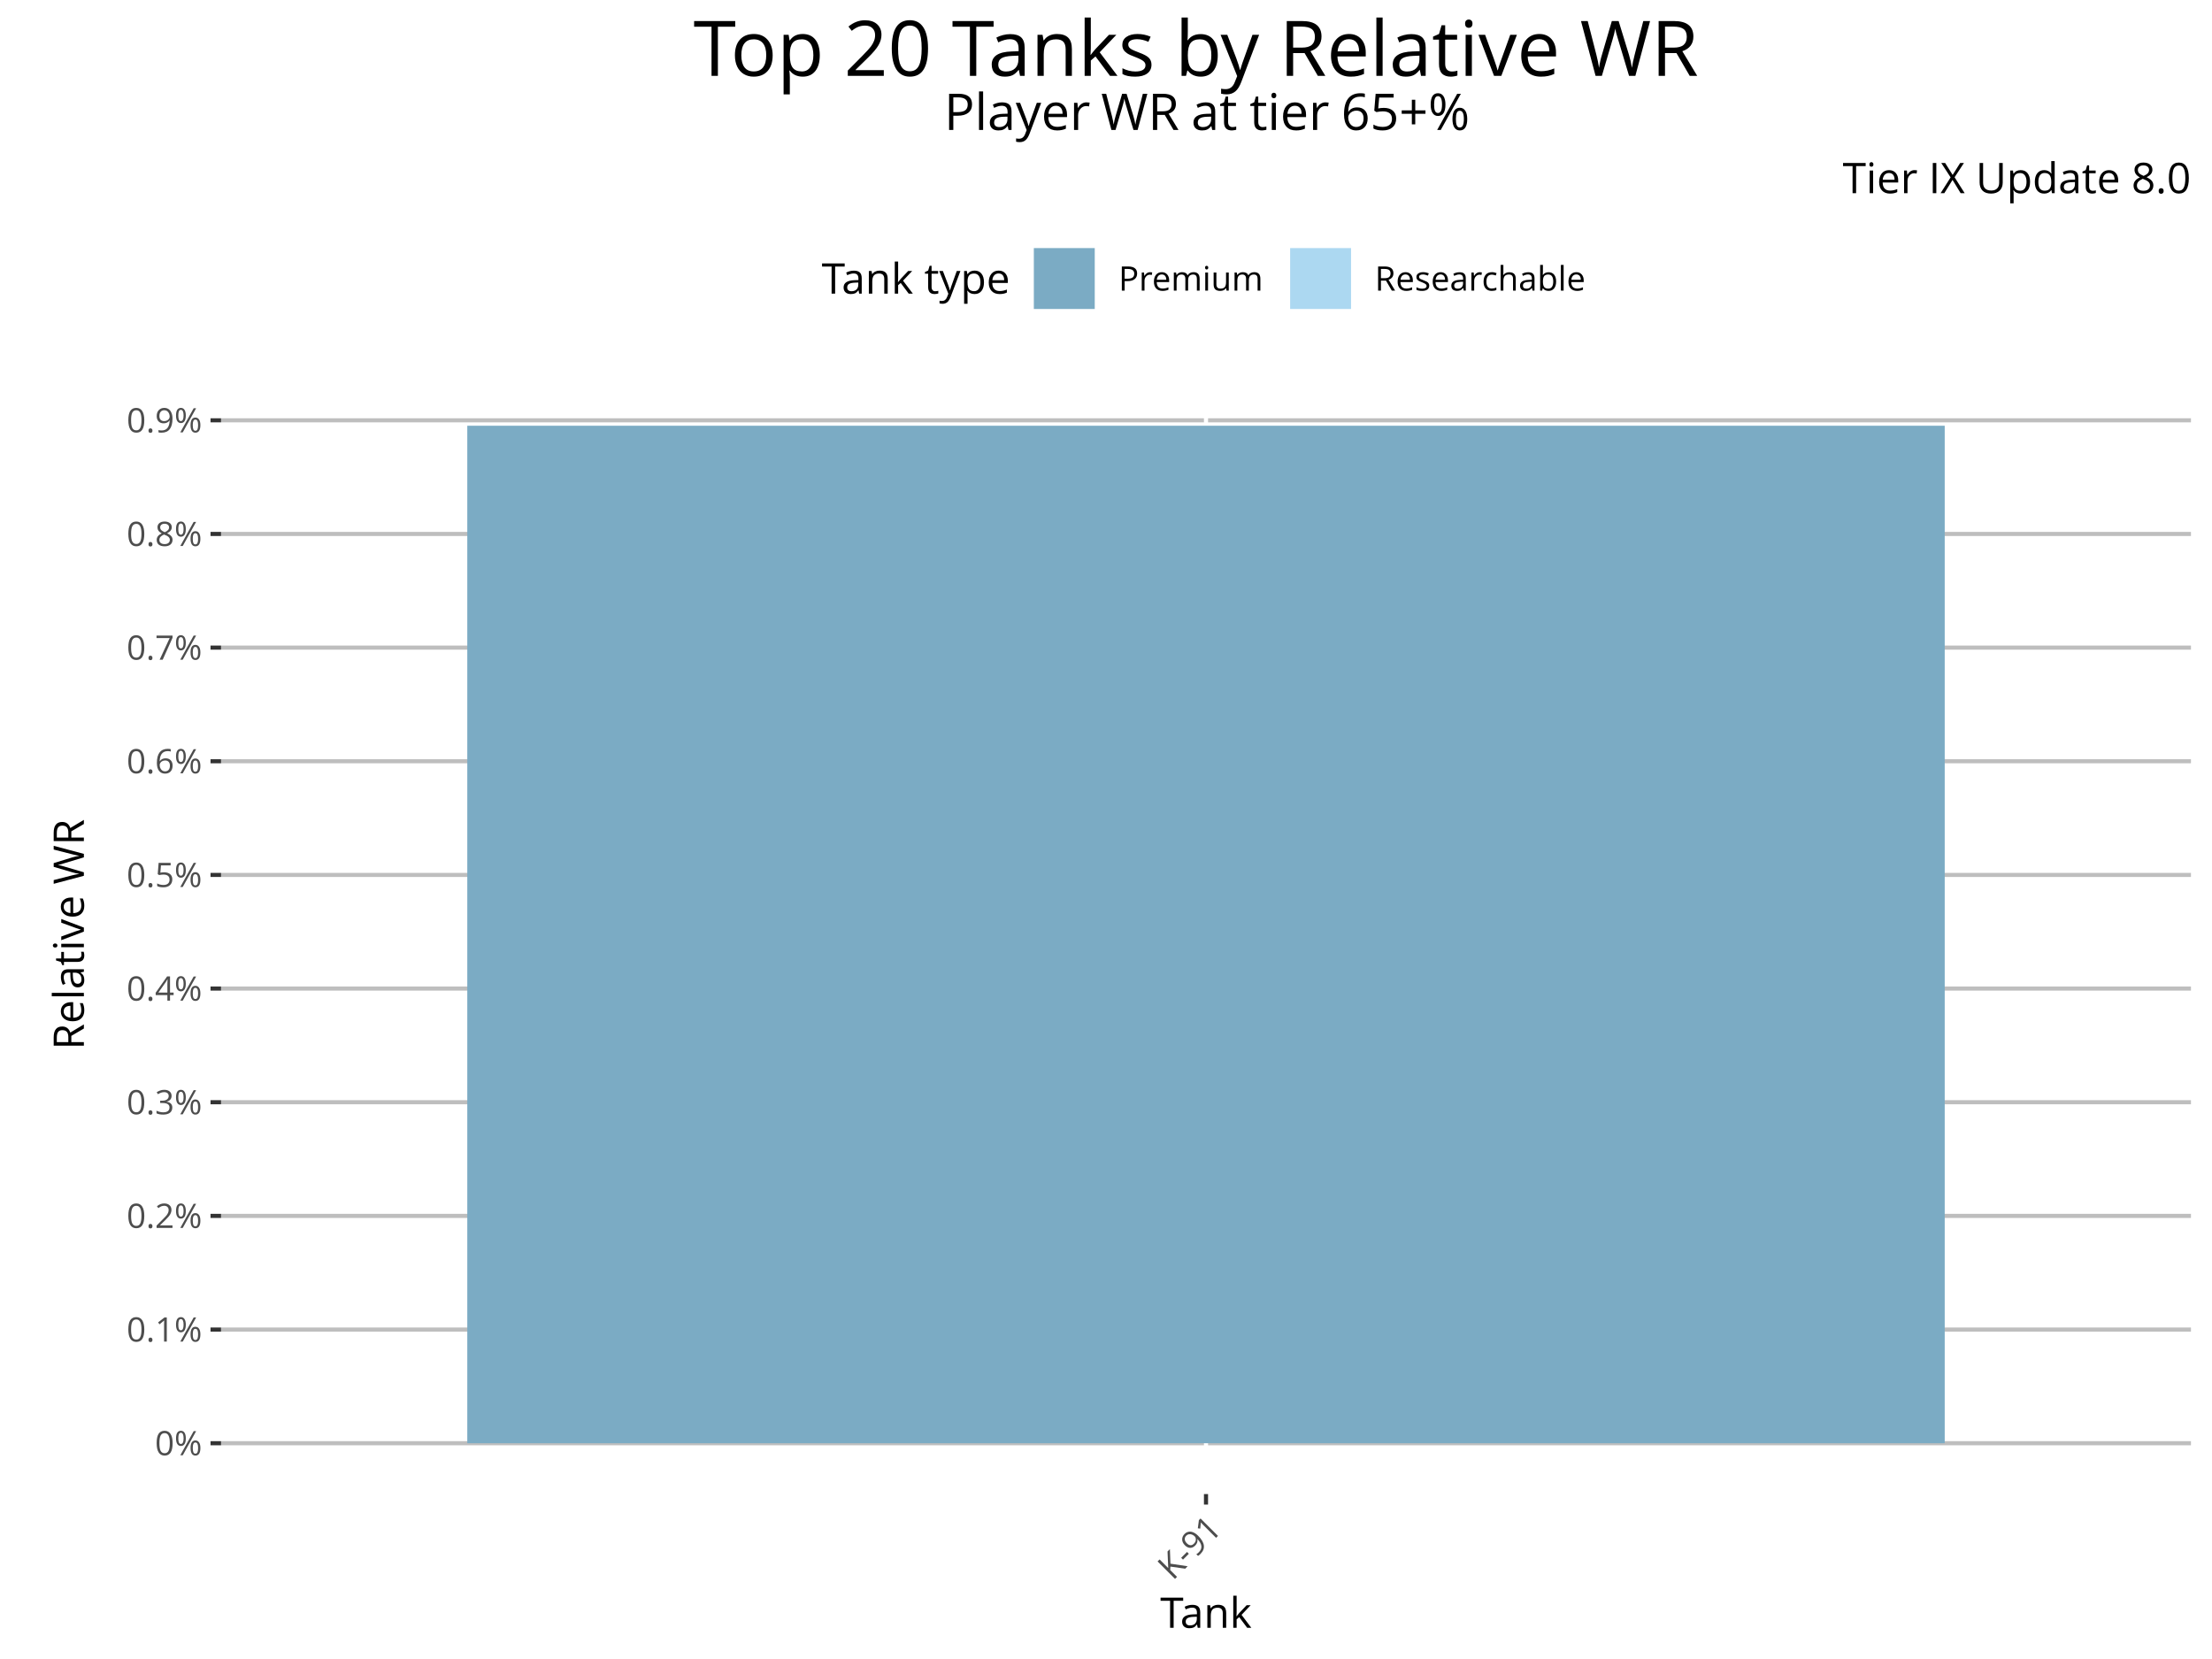
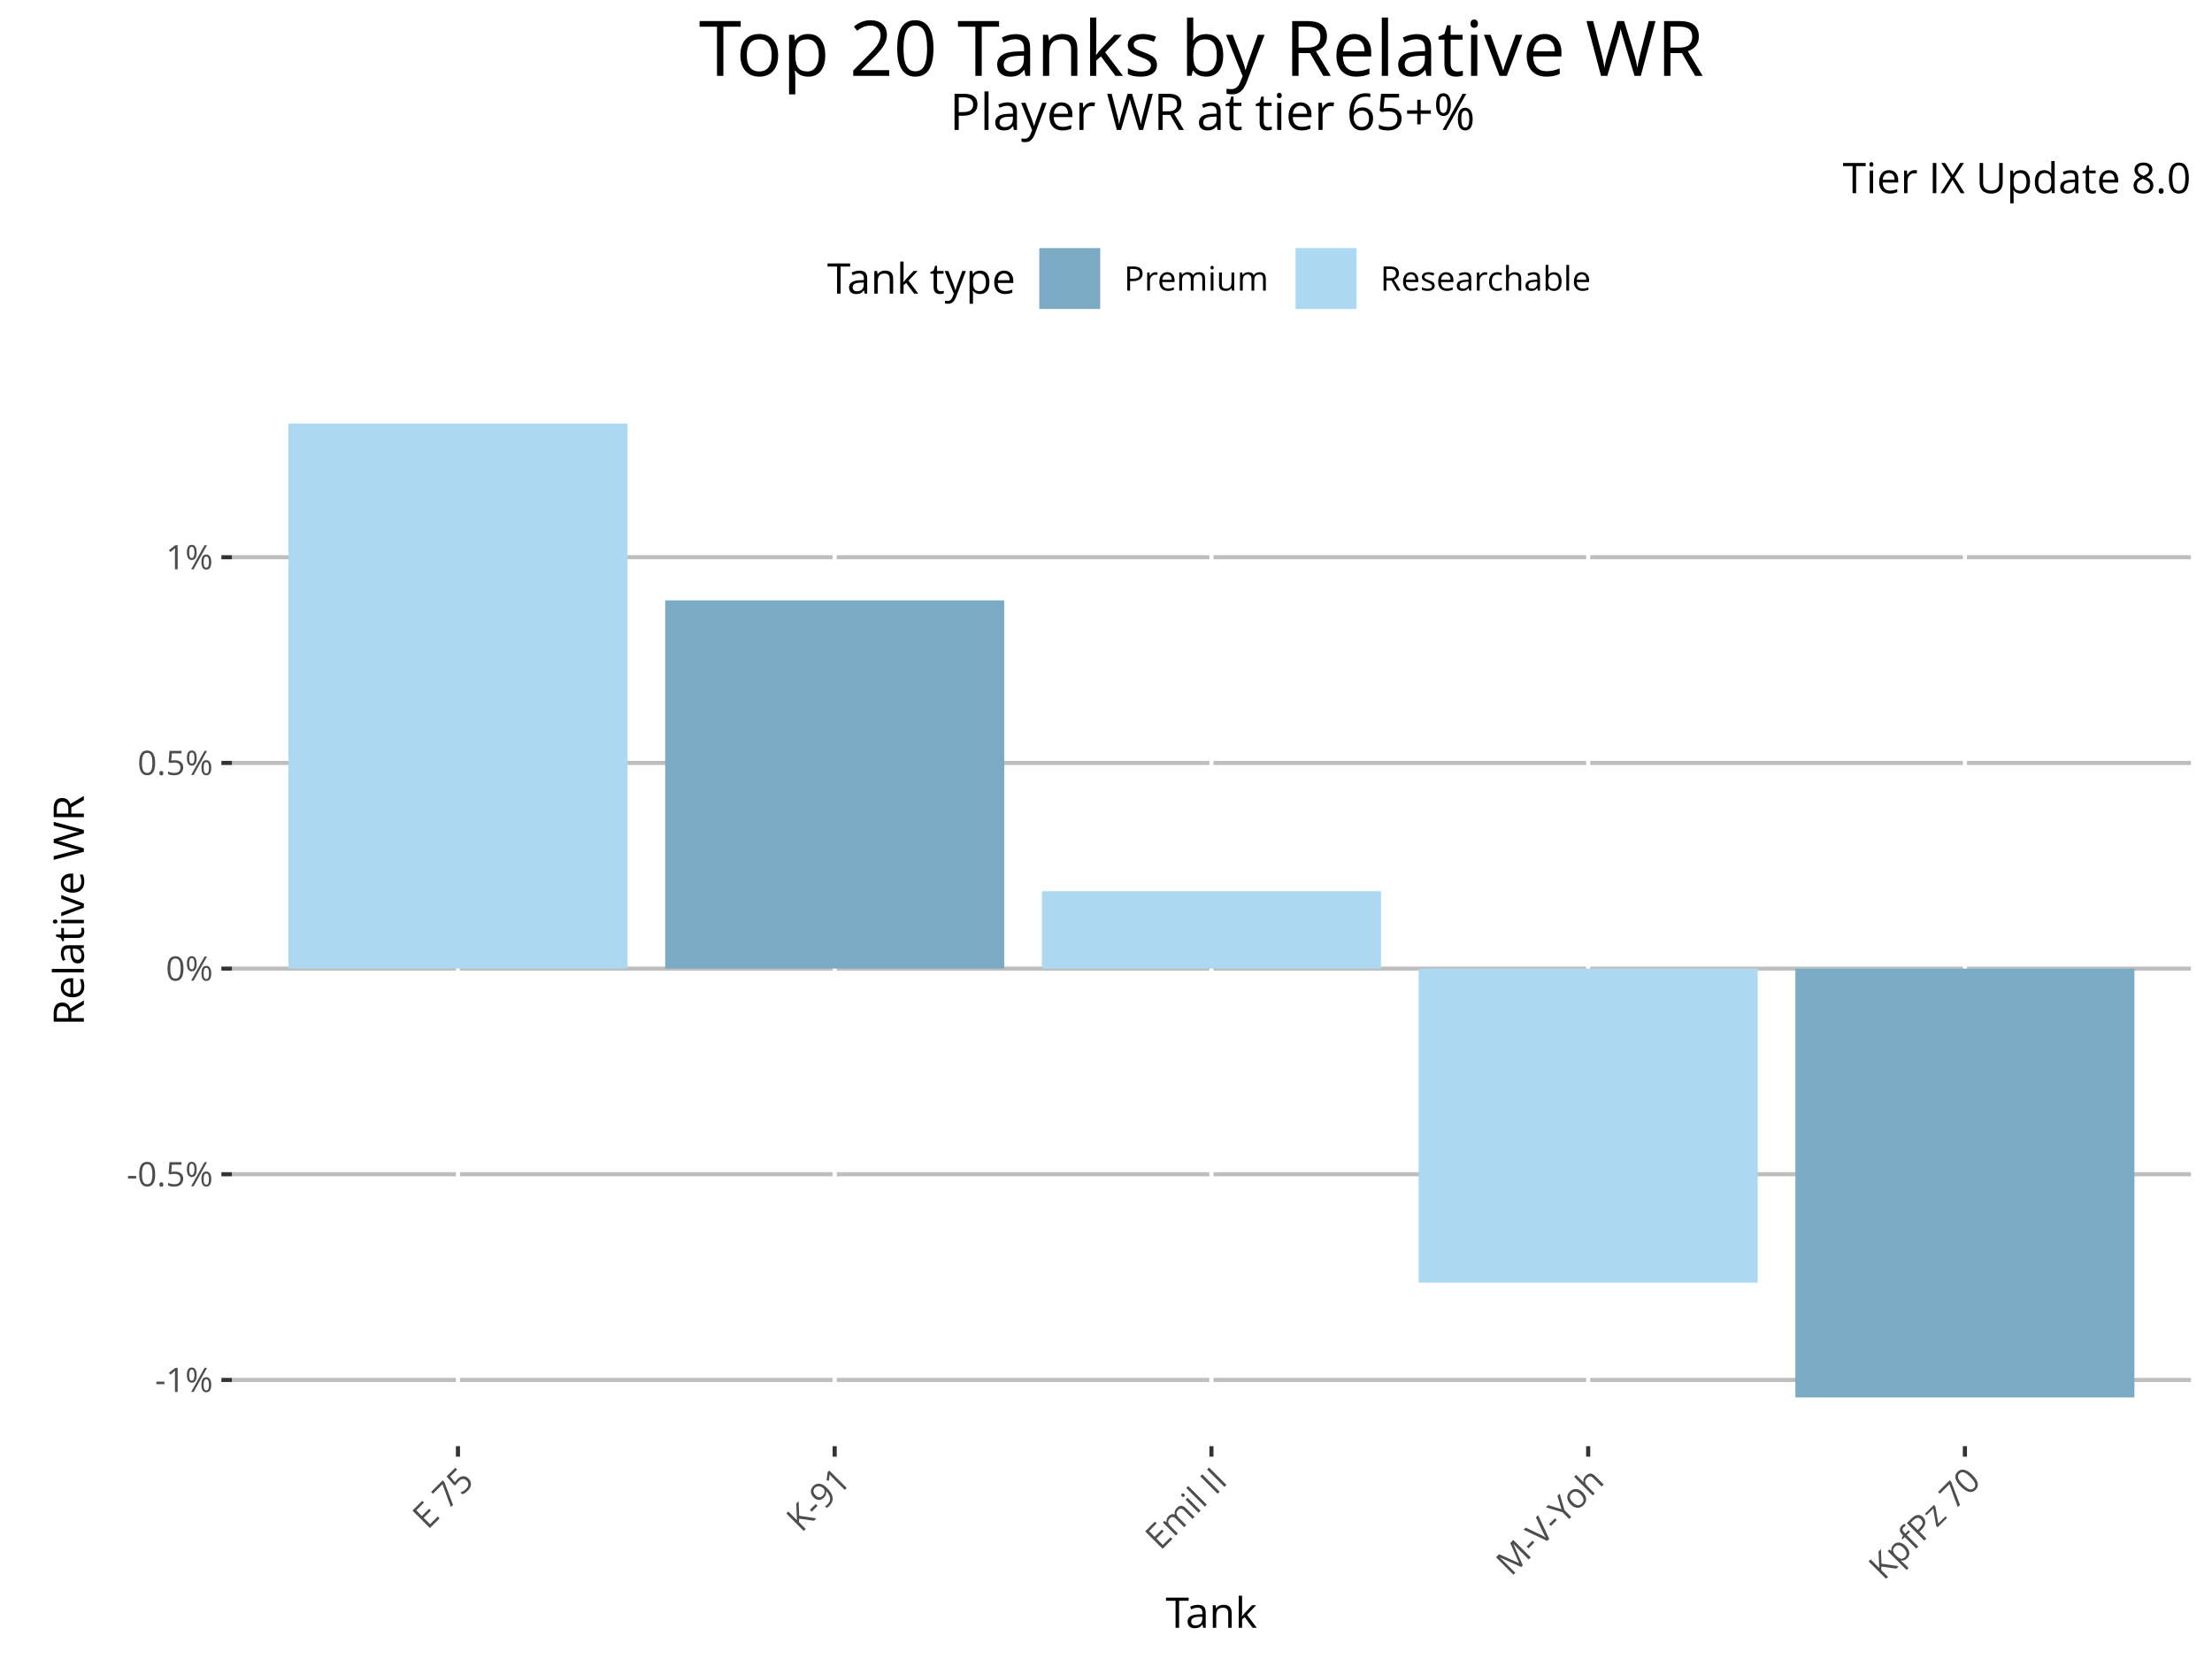
<svg xmlns="http://www.w3.org/2000/svg" class="svglite" width="576.00pt" height="432.00pt" viewBox="0 0 576.00 432.00">
  <defs>
    <style type="text/css">
    .svglite line, .svglite polyline, .svglite polygon, .svglite path, .svglite rect, .svglite circle {
      fill: none;
      stroke: #000000;
      stroke-linecap: round;
      stroke-linejoin: round;
      stroke-miterlimit: 10.00;
    }
  </style>
  </defs>
  <rect width="100%" height="100%" style="stroke: none; fill: #FFFFFF;" />
  <defs>
    <clipPath id="cpMC4wMHw1NzYuMDB8MC4wMHw0MzIuMDA=">
      <rect x="0.00" y="0.00" width="576.00" height="432.00" />
    </clipPath>
  </defs>
  <g clip-path="url(#cpMC4wMHw1NzYuMDB8MC4wMHw0MzIuMDA=)">
    <rect x="0.00" y="0" width="576.00" height="432.00" style="stroke-width: 1.07; stroke: #FFFFFF; fill: #FFFFFF;" />
  </g>
  <defs>
-     <clipPath id="cpNTcuNTZ8NTcwLjUyfDk3LjYxfDM4OS4wNQ==">
-       <rect x="57.56" y="97.61" width="512.96" height="291.44" />
+     <clipPath id="cpNjAuMzl8NTcwLjUyfDk3LjYxfDM3Ni41OA==">
+       <rect x="60.39" y="97.61" width="510.13" height="278.96" />
    </clipPath>
  </defs>
-   <g clip-path="url(#cpNTcuNTZ8NTcwLjUyfDk3LjYxfDM4OS4wNQ==)">
-     <rect x="57.56" y="97.61" width="512.96" height="291.44" style="stroke-width: 1.07; stroke: none;" />
-     <polyline points="57.56,361.01 570.52,361.01 " style="stroke-width: 0.53; stroke: #FFFFFF; stroke-linecap: butt;" />
-     <polyline points="57.56,331.41 570.52,331.41 " style="stroke-width: 0.53; stroke: #FFFFFF; stroke-linecap: butt;" />
-     <polyline points="57.56,301.82 570.52,301.82 " style="stroke-width: 0.53; stroke: #FFFFFF; stroke-linecap: butt;" />
-     <polyline points="57.56,272.22 570.52,272.22 " style="stroke-width: 0.53; stroke: #FFFFFF; stroke-linecap: butt;" />
-     <polyline points="57.56,242.63 570.52,242.63 " style="stroke-width: 0.53; stroke: #FFFFFF; stroke-linecap: butt;" />
-     <polyline points="57.56,213.03 570.52,213.03 " style="stroke-width: 0.53; stroke: #FFFFFF; stroke-linecap: butt;" />
-     <polyline points="57.56,183.44 570.52,183.44 " style="stroke-width: 0.53; stroke: #FFFFFF; stroke-linecap: butt;" />
-     <polyline points="57.56,153.84 570.52,153.84 " style="stroke-width: 0.53; stroke: #FFFFFF; stroke-linecap: butt;" />
-     <polyline points="57.56,124.25 570.52,124.25 " style="stroke-width: 0.53; stroke: #FFFFFF; stroke-linecap: butt;" />
-     <polyline points="57.56,375.81 570.52,375.81 " style="stroke-width: 1.07; stroke: #BEBEBE; stroke-linecap: butt;" />
-     <polyline points="57.56,346.21 570.52,346.21 " style="stroke-width: 1.07; stroke: #BEBEBE; stroke-linecap: butt;" />
-     <polyline points="57.56,316.62 570.52,316.62 " style="stroke-width: 1.07; stroke: #BEBEBE; stroke-linecap: butt;" />
-     <polyline points="57.56,287.02 570.52,287.02 " style="stroke-width: 1.07; stroke: #BEBEBE; stroke-linecap: butt;" />
-     <polyline points="57.56,257.42 570.52,257.42 " style="stroke-width: 1.07; stroke: #BEBEBE; stroke-linecap: butt;" />
-     <polyline points="57.56,227.83 570.52,227.83 " style="stroke-width: 1.07; stroke: #BEBEBE; stroke-linecap: butt;" />
-     <polyline points="57.56,198.23 570.52,198.23 " style="stroke-width: 1.07; stroke: #BEBEBE; stroke-linecap: butt;" />
-     <polyline points="57.56,168.64 570.52,168.64 " style="stroke-width: 1.07; stroke: #BEBEBE; stroke-linecap: butt;" />
-     <polyline points="57.56,139.04 570.52,139.04 " style="stroke-width: 1.07; stroke: #BEBEBE; stroke-linecap: butt;" />
-     <polyline points="57.56,109.45 570.52,109.45 " style="stroke-width: 1.07; stroke: #BEBEBE; stroke-linecap: butt;" />
-     <polyline points="314.04,389.05 314.04,97.61 " style="stroke-width: 1.07; stroke: #FFFFFF; stroke-linecap: butt;" />
-     <rect x="121.68" y="110.86" width="384.72" height="264.95" style="stroke-width: 1.07; stroke: none; stroke-linecap: square; stroke-linejoin: miter; fill: #7BABC4;" />
+   <g clip-path="url(#cpNjAuMzl8NTcwLjUyfDk3LjYxfDM3Ni41OA==)">
+     <rect x="60.39" y="97.61" width="510.13" height="278.96" style="stroke-width: 1.07; stroke: none;" />
+     <polyline points="60.39,332.55 570.52,332.55 " style="stroke-width: 0.53; stroke: #FFFFFF; stroke-linecap: butt;" />
+     <polyline points="60.39,279.00 570.52,279.00 " style="stroke-width: 0.53; stroke: #FFFFFF; stroke-linecap: butt;" />
+     <polyline points="60.39,225.44 570.52,225.44 " style="stroke-width: 0.53; stroke: #FFFFFF; stroke-linecap: butt;" />
+     <polyline points="60.39,171.89 570.52,171.89 " style="stroke-width: 0.53; stroke: #FFFFFF; stroke-linecap: butt;" />
+     <polyline points="60.39,118.33 570.52,118.33 " style="stroke-width: 0.53; stroke: #FFFFFF; stroke-linecap: butt;" />
+     <polyline points="60.39,359.33 570.52,359.33 " style="stroke-width: 1.07; stroke: #BEBEBE; stroke-linecap: butt;" />
+     <polyline points="60.39,305.77 570.52,305.77 " style="stroke-width: 1.07; stroke: #BEBEBE; stroke-linecap: butt;" />
+     <polyline points="60.39,252.22 570.52,252.22 " style="stroke-width: 1.07; stroke: #BEBEBE; stroke-linecap: butt;" />
+     <polyline points="60.39,198.67 570.52,198.67 " style="stroke-width: 1.07; stroke: #BEBEBE; stroke-linecap: butt;" />
+     <polyline points="60.39,145.11 570.52,145.11 " style="stroke-width: 1.07; stroke: #BEBEBE; stroke-linecap: butt;" />
+     <polyline points="119.25,376.58 119.25,97.61 " style="stroke-width: 1.07; stroke: #FFFFFF; stroke-linecap: butt;" />
+     <polyline points="217.35,376.58 217.35,97.61 " style="stroke-width: 1.07; stroke: #FFFFFF; stroke-linecap: butt;" />
+     <polyline points="315.46,376.58 315.46,97.61 " style="stroke-width: 1.07; stroke: #FFFFFF; stroke-linecap: butt;" />
+     <polyline points="413.56,376.58 413.56,97.61 " style="stroke-width: 1.07; stroke: #FFFFFF; stroke-linecap: butt;" />
+     <polyline points="511.66,376.58 511.66,97.61 " style="stroke-width: 1.07; stroke: #FFFFFF; stroke-linecap: butt;" />
+     <rect x="75.11" y="110.29" width="88.29" height="141.93" style="stroke-width: 1.07; stroke: none; stroke-linecap: square; stroke-linejoin: miter; fill: #ACD8F1;" />
+     <rect x="173.21" y="156.33" width="88.29" height="95.89" style="stroke-width: 1.07; stroke: none; stroke-linecap: square; stroke-linejoin: miter; fill: #7BABC4;" />
+     <rect x="271.31" y="232.08" width="88.29" height="20.14" style="stroke-width: 1.07; stroke: none; stroke-linecap: square; stroke-linejoin: miter; fill: #ACD8F1;" />
+     <rect x="369.41" y="252.22" width="88.29" height="81.78" style="stroke-width: 1.07; stroke: none; stroke-linecap: square; stroke-linejoin: miter; fill: #ACD8F1;" />
+     <rect x="467.51" y="252.22" width="88.29" height="111.67" style="stroke-width: 1.07; stroke: none; stroke-linecap: square; stroke-linejoin: miter; fill: #7BABC4;" />
  </g>
  <g clip-path="url(#cpMC4wMHw1NzYuMDB8MC4wMHw0MzIuMDA=)">
-     <text x="52.63" y="378.95" text-anchor="end" style="font-size: 8.80px; fill: #4D4D4D; font-family: Open Sans;" textLength="12.28px" lengthAdjust="spacingAndGlyphs">0%</text>
-     <text x="52.63" y="349.35" text-anchor="end" style="font-size: 8.80px; fill: #4D4D4D; font-family: Open Sans;" textLength="19.65px" lengthAdjust="spacingAndGlyphs">0.1%</text>
-     <text x="52.63" y="319.75" text-anchor="end" style="font-size: 8.80px; fill: #4D4D4D; font-family: Open Sans;" textLength="19.65px" lengthAdjust="spacingAndGlyphs">0.2%</text>
-     <text x="52.63" y="290.16" text-anchor="end" style="font-size: 8.80px; fill: #4D4D4D; font-family: Open Sans;" textLength="19.65px" lengthAdjust="spacingAndGlyphs">0.3%</text>
-     <text x="52.63" y="260.56" text-anchor="end" style="font-size: 8.80px; fill: #4D4D4D; font-family: Open Sans;" textLength="19.65px" lengthAdjust="spacingAndGlyphs">0.4%</text>
-     <text x="52.63" y="230.97" text-anchor="end" style="font-size: 8.80px; fill: #4D4D4D; font-family: Open Sans;" textLength="19.65px" lengthAdjust="spacingAndGlyphs">0.5%</text>
-     <text x="52.63" y="201.37" text-anchor="end" style="font-size: 8.80px; fill: #4D4D4D; font-family: Open Sans;" textLength="19.65px" lengthAdjust="spacingAndGlyphs">0.6%</text>
-     <text x="52.63" y="171.78" text-anchor="end" style="font-size: 8.80px; fill: #4D4D4D; font-family: Open Sans;" textLength="19.65px" lengthAdjust="spacingAndGlyphs">0.7%</text>
-     <text x="52.63" y="142.18" text-anchor="end" style="font-size: 8.80px; fill: #4D4D4D; font-family: Open Sans;" textLength="19.65px" lengthAdjust="spacingAndGlyphs">0.8%</text>
-     <text x="52.63" y="112.59" text-anchor="end" style="font-size: 8.80px; fill: #4D4D4D; font-family: Open Sans;" textLength="19.65px" lengthAdjust="spacingAndGlyphs">0.9%</text>
-     <polyline points="54.82,375.81 57.56,375.81 " style="stroke-width: 1.07; stroke: #333333; stroke-linecap: butt;" />
-     <polyline points="54.82,346.21 57.56,346.21 " style="stroke-width: 1.07; stroke: #333333; stroke-linecap: butt;" />
-     <polyline points="54.82,316.62 57.56,316.62 " style="stroke-width: 1.07; stroke: #333333; stroke-linecap: butt;" />
-     <polyline points="54.82,287.02 57.56,287.02 " style="stroke-width: 1.07; stroke: #333333; stroke-linecap: butt;" />
-     <polyline points="54.82,257.42 57.56,257.42 " style="stroke-width: 1.07; stroke: #333333; stroke-linecap: butt;" />
-     <polyline points="54.82,227.83 57.56,227.83 " style="stroke-width: 1.07; stroke: #333333; stroke-linecap: butt;" />
-     <polyline points="54.82,198.23 57.56,198.23 " style="stroke-width: 1.07; stroke: #333333; stroke-linecap: butt;" />
-     <polyline points="54.82,168.64 57.56,168.64 " style="stroke-width: 1.07; stroke: #333333; stroke-linecap: butt;" />
-     <polyline points="54.82,139.04 57.56,139.04 " style="stroke-width: 1.07; stroke: #333333; stroke-linecap: butt;" />
-     <polyline points="54.82,109.45 57.56,109.45 " style="stroke-width: 1.07; stroke: #333333; stroke-linecap: butt;" />
-     <polyline points="314.04,391.79 314.04,389.05 " style="stroke-width: 1.07; stroke: #333333; stroke-linecap: butt;" />
-     <text transform="translate(318.58,398.53) rotate(-45)" text-anchor="end" style="font-size: 9.00px; fill: #4D4D4D; font-family: Open Sans;" textLength="18.71px" lengthAdjust="spacingAndGlyphs">K-91</text>
-     <text x="314.04" y="423.88" text-anchor="middle" style="font-size: 11.00px; font-family: Open Sans;" textLength="23.85px" lengthAdjust="spacingAndGlyphs">Tank</text>
-     <text transform="translate(21.84,243.33) rotate(-90)" text-anchor="middle" style="font-size: 11.00px; font-family: Open Sans;" textLength="60.07px" lengthAdjust="spacingAndGlyphs">Relative WR</text>
-     <rect x="208.49" y="58.42" width="211.09" height="28.24" style="stroke-width: 1.07; stroke: none; fill: #FFFFFF;" />
-     <text x="213.97" y="76.46" style="font-size: 11.00px; font-family: Open Sans;" textLength="49.05px" lengthAdjust="spacingAndGlyphs">Tank type</text>
-     <rect x="268.50" y="63.90" width="17.28" height="17.28" style="stroke-width: 1.07; stroke: none;" />
-     <rect x="269.21" y="64.60" width="15.86" height="15.86" style="stroke-width: 1.07; stroke: none; stroke-linecap: square; stroke-linejoin: miter; fill: #7BABC4;" />
-     <rect x="335.24" y="63.90" width="17.28" height="17.28" style="stroke-width: 1.07; stroke: none;" />
-     <rect x="335.95" y="64.60" width="15.86" height="15.86" style="stroke-width: 1.07; stroke: none; stroke-linecap: square; stroke-linejoin: miter; fill: #ACD8F1;" />
-     <text x="291.26" y="75.67" style="font-size: 8.80px; font-family: Open Sans;" textLength="37.66px" lengthAdjust="spacingAndGlyphs">Premium</text>
-     <text x="358.00" y="75.67" style="font-size: 8.80px; font-family: Open Sans;" textLength="54.87px" lengthAdjust="spacingAndGlyphs">Researchable</text>
+     <text x="55.46" y="362.47" text-anchor="end" style="font-size: 8.80px; fill: #4D4D4D; font-family: Open Sans;" textLength="15.11px" lengthAdjust="spacingAndGlyphs">-1%</text>
+     <text x="55.46" y="308.91" text-anchor="end" style="font-size: 8.80px; fill: #4D4D4D; font-family: Open Sans;" textLength="22.48px" lengthAdjust="spacingAndGlyphs">-0.5%</text>
+     <text x="55.46" y="255.36" text-anchor="end" style="font-size: 8.80px; fill: #4D4D4D; font-family: Open Sans;" textLength="12.28px" lengthAdjust="spacingAndGlyphs">0%</text>
+     <text x="55.46" y="201.80" text-anchor="end" style="font-size: 8.80px; fill: #4D4D4D; font-family: Open Sans;" textLength="19.65px" lengthAdjust="spacingAndGlyphs">0.5%</text>
+     <text x="55.46" y="148.25" text-anchor="end" style="font-size: 8.80px; fill: #4D4D4D; font-family: Open Sans;" textLength="12.28px" lengthAdjust="spacingAndGlyphs">1%</text>
+     <polyline points="57.65,359.33 60.39,359.33 " style="stroke-width: 1.07; stroke: #333333; stroke-linecap: butt;" />
+     <polyline points="57.65,305.77 60.39,305.77 " style="stroke-width: 1.07; stroke: #333333; stroke-linecap: butt;" />
+     <polyline points="57.65,252.22 60.39,252.22 " style="stroke-width: 1.07; stroke: #333333; stroke-linecap: butt;" />
+     <polyline points="57.65,198.67 60.39,198.67 " style="stroke-width: 1.07; stroke: #333333; stroke-linecap: butt;" />
+     <polyline points="57.65,145.11 60.39,145.11 " style="stroke-width: 1.07; stroke: #333333; stroke-linecap: butt;" />
+     <polyline points="119.25,379.31 119.25,376.58 " style="stroke-width: 1.07; stroke: #333333; stroke-linecap: butt;" />
+     <polyline points="217.35,379.31 217.35,376.58 " style="stroke-width: 1.07; stroke: #333333; stroke-linecap: butt;" />
+     <polyline points="315.46,379.31 315.46,376.58 " style="stroke-width: 1.07; stroke: #333333; stroke-linecap: butt;" />
+     <polyline points="413.56,379.31 413.56,376.58 " style="stroke-width: 1.07; stroke: #333333; stroke-linecap: butt;" />
+     <polyline points="511.66,379.31 511.66,376.58 " style="stroke-width: 1.07; stroke: #333333; stroke-linecap: butt;" />
+     <text transform="translate(123.79,386.05) rotate(-45)" text-anchor="end" style="font-size: 9.00px; fill: #4D4D4D; font-family: Open Sans;" textLength="17.64px" lengthAdjust="spacingAndGlyphs">E 75</text>
+     <text transform="translate(221.90,386.05) rotate(-45)" text-anchor="end" style="font-size: 9.00px; fill: #4D4D4D; font-family: Open Sans;" textLength="18.71px" lengthAdjust="spacingAndGlyphs">K-91</text>
+     <text transform="translate(320.00,386.05) rotate(-45)" text-anchor="end" style="font-size: 9.00px; fill: #4D4D4D; font-family: Open Sans;" textLength="25.29px" lengthAdjust="spacingAndGlyphs">Emil II</text>
+     <text transform="translate(418.10,386.05) rotate(-45)" text-anchor="end" style="font-size: 9.00px; fill: #4D4D4D; font-family: Open Sans;" textLength="34.83px" lengthAdjust="spacingAndGlyphs">M-V-Yoh</text>
+     <text transform="translate(516.20,386.05) rotate(-45)" text-anchor="end" style="font-size: 9.00px; fill: #4D4D4D; font-family: Open Sans;" textLength="36.36px" lengthAdjust="spacingAndGlyphs">KpfPz 70</text>
+     <text x="315.46" y="423.88" text-anchor="middle" style="font-size: 11.00px; font-family: Open Sans;" textLength="23.85px" lengthAdjust="spacingAndGlyphs">Tank</text>
+     <text transform="translate(21.84,237.09) rotate(-90)" text-anchor="middle" style="font-size: 11.00px; font-family: Open Sans;" textLength="60.07px" lengthAdjust="spacingAndGlyphs">Relative WR</text>
+     <rect x="209.91" y="58.42" width="211.09" height="28.24" style="stroke-width: 1.07; stroke: none; fill: #FFFFFF;" />
+     <text x="215.39" y="76.46" style="font-size: 11.00px; font-family: Open Sans;" textLength="49.05px" lengthAdjust="spacingAndGlyphs">Tank type</text>
+     <rect x="269.92" y="63.90" width="17.28" height="17.28" style="stroke-width: 1.07; stroke: none;" />
+     <rect x="270.63" y="64.60" width="15.86" height="15.86" style="stroke-width: 1.07; stroke: none; stroke-linecap: square; stroke-linejoin: miter; fill: #7BABC4;" />
+     <rect x="336.66" y="63.90" width="17.28" height="17.28" style="stroke-width: 1.07; stroke: none;" />
+     <rect x="337.37" y="64.60" width="15.86" height="15.86" style="stroke-width: 1.07; stroke: none; stroke-linecap: square; stroke-linejoin: miter; fill: #ACD8F1;" />
+     <text x="292.68" y="75.67" style="font-size: 8.80px; font-family: Open Sans;" textLength="37.66px" lengthAdjust="spacingAndGlyphs">Premium</text>
+     <text x="359.42" y="75.67" style="font-size: 8.80px; font-family: Open Sans;" textLength="54.87px" lengthAdjust="spacingAndGlyphs">Researchable</text>
    <text x="570.52" y="50.30" text-anchor="end" style="font-size: 11.00px; font-family: Open Sans;" textLength="90.69px" lengthAdjust="spacingAndGlyphs">Tier IX Update 8.0</text>
-     <text x="180.58" y="19.76" style="font-size: 20.00px; font-family: Open Sans;" textLength="34.01px" lengthAdjust="spacingAndGlyphs">Top</text>
-     <text x="219.78" y="19.76" style="font-size: 20.00px; font-family: Open Sans;" textLength="22.87px" lengthAdjust="spacingAndGlyphs">20</text>
-     <text x="247.86" y="19.76" style="font-size: 20.00px; font-family: Open Sans;" textLength="52.91px" lengthAdjust="spacingAndGlyphs">Tanks</text>
-     <text x="305.96" y="19.76" style="font-size: 20.00px; font-family: Open Sans;" textLength="21.93px" lengthAdjust="spacingAndGlyphs">by</text>
-     <text x="333.10" y="19.76" style="font-size: 20.00px; font-family: Open Sans;" textLength="73.14px" lengthAdjust="spacingAndGlyphs">Relative</text>
-     <text x="411.42" y="19.76" style="font-size: 20.00px; font-family: Open Sans;" textLength="30.88px" lengthAdjust="spacingAndGlyphs">WR</text>
-     <text x="245.85" y="33.84" style="font-size: 13.20px; font-family: Open Sans;" textLength="38.04px" lengthAdjust="spacingAndGlyphs">Player</text>
-     <text x="286.72" y="33.84" style="font-size: 13.20px; font-family: Open Sans;" textLength="20.36px" lengthAdjust="spacingAndGlyphs">WR</text>
-     <text x="310.17" y="33.84" style="font-size: 13.20px; font-family: Open Sans;" textLength="12.00px" lengthAdjust="spacingAndGlyphs">at</text>
-     <text x="325.37" y="33.84" style="font-size: 13.20px; font-family: Open Sans;" textLength="20.78px" lengthAdjust="spacingAndGlyphs">tier</text>
-     <text x="349.23" y="33.84" style="font-size: 13.20px; font-family: Open Sans;" textLength="33.49px" lengthAdjust="spacingAndGlyphs">65+%</text>
+     <text x="182.00" y="19.76" style="font-size: 20.00px; font-family: Open Sans;" textLength="34.01px" lengthAdjust="spacingAndGlyphs">Top</text>
+     <text x="221.20" y="19.76" style="font-size: 20.00px; font-family: Open Sans;" textLength="22.87px" lengthAdjust="spacingAndGlyphs">20</text>
+     <text x="249.28" y="19.76" style="font-size: 20.00px; font-family: Open Sans;" textLength="52.91px" lengthAdjust="spacingAndGlyphs">Tanks</text>
+     <text x="307.38" y="19.76" style="font-size: 20.00px; font-family: Open Sans;" textLength="21.93px" lengthAdjust="spacingAndGlyphs">by</text>
+     <text x="334.52" y="19.76" style="font-size: 20.00px; font-family: Open Sans;" textLength="73.14px" lengthAdjust="spacingAndGlyphs">Relative</text>
+     <text x="412.84" y="19.76" style="font-size: 20.00px; font-family: Open Sans;" textLength="30.88px" lengthAdjust="spacingAndGlyphs">WR</text>
+     <text x="247.26" y="33.84" style="font-size: 13.20px; font-family: Open Sans;" textLength="38.04px" lengthAdjust="spacingAndGlyphs">Player</text>
+     <text x="288.14" y="33.84" style="font-size: 13.20px; font-family: Open Sans;" textLength="20.36px" lengthAdjust="spacingAndGlyphs">WR</text>
+     <text x="311.59" y="33.84" style="font-size: 13.20px; font-family: Open Sans;" textLength="12.00px" lengthAdjust="spacingAndGlyphs">at</text>
+     <text x="326.79" y="33.84" style="font-size: 13.20px; font-family: Open Sans;" textLength="20.78px" lengthAdjust="spacingAndGlyphs">tier</text>
+     <text x="350.64" y="33.84" style="font-size: 13.20px; font-family: Open Sans;" textLength="33.49px" lengthAdjust="spacingAndGlyphs">65+%</text>
  </g>
</svg>
